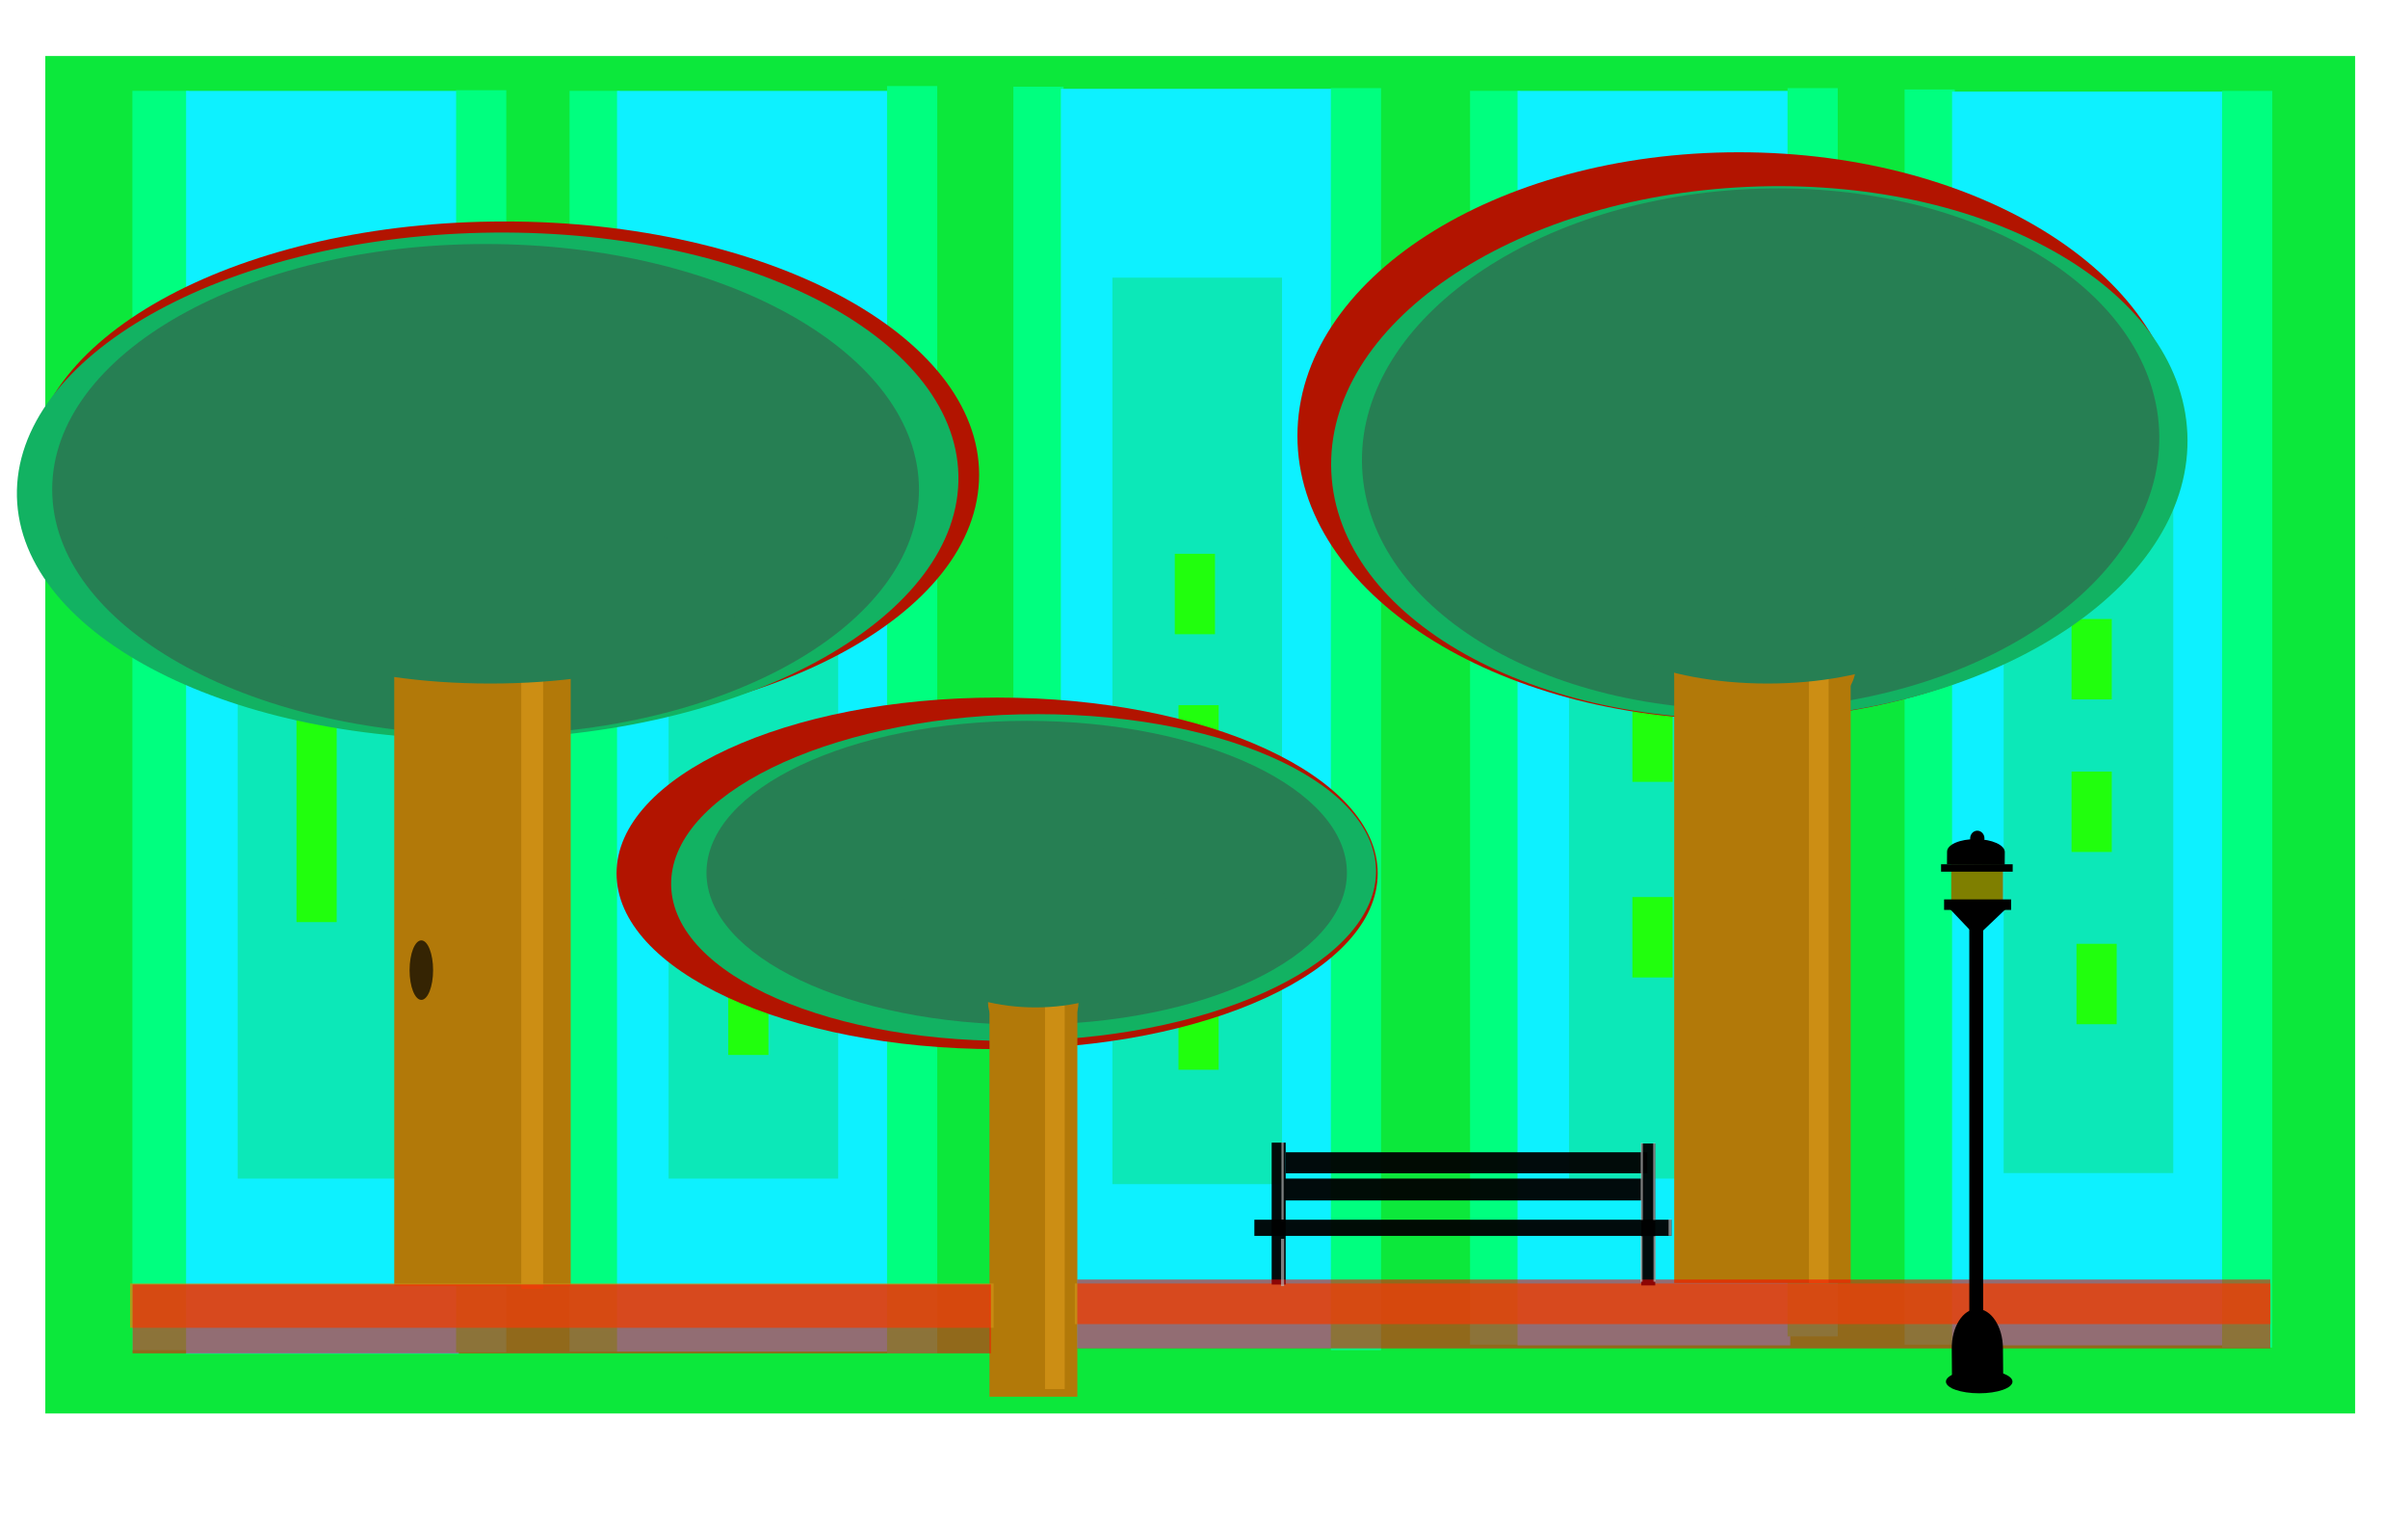
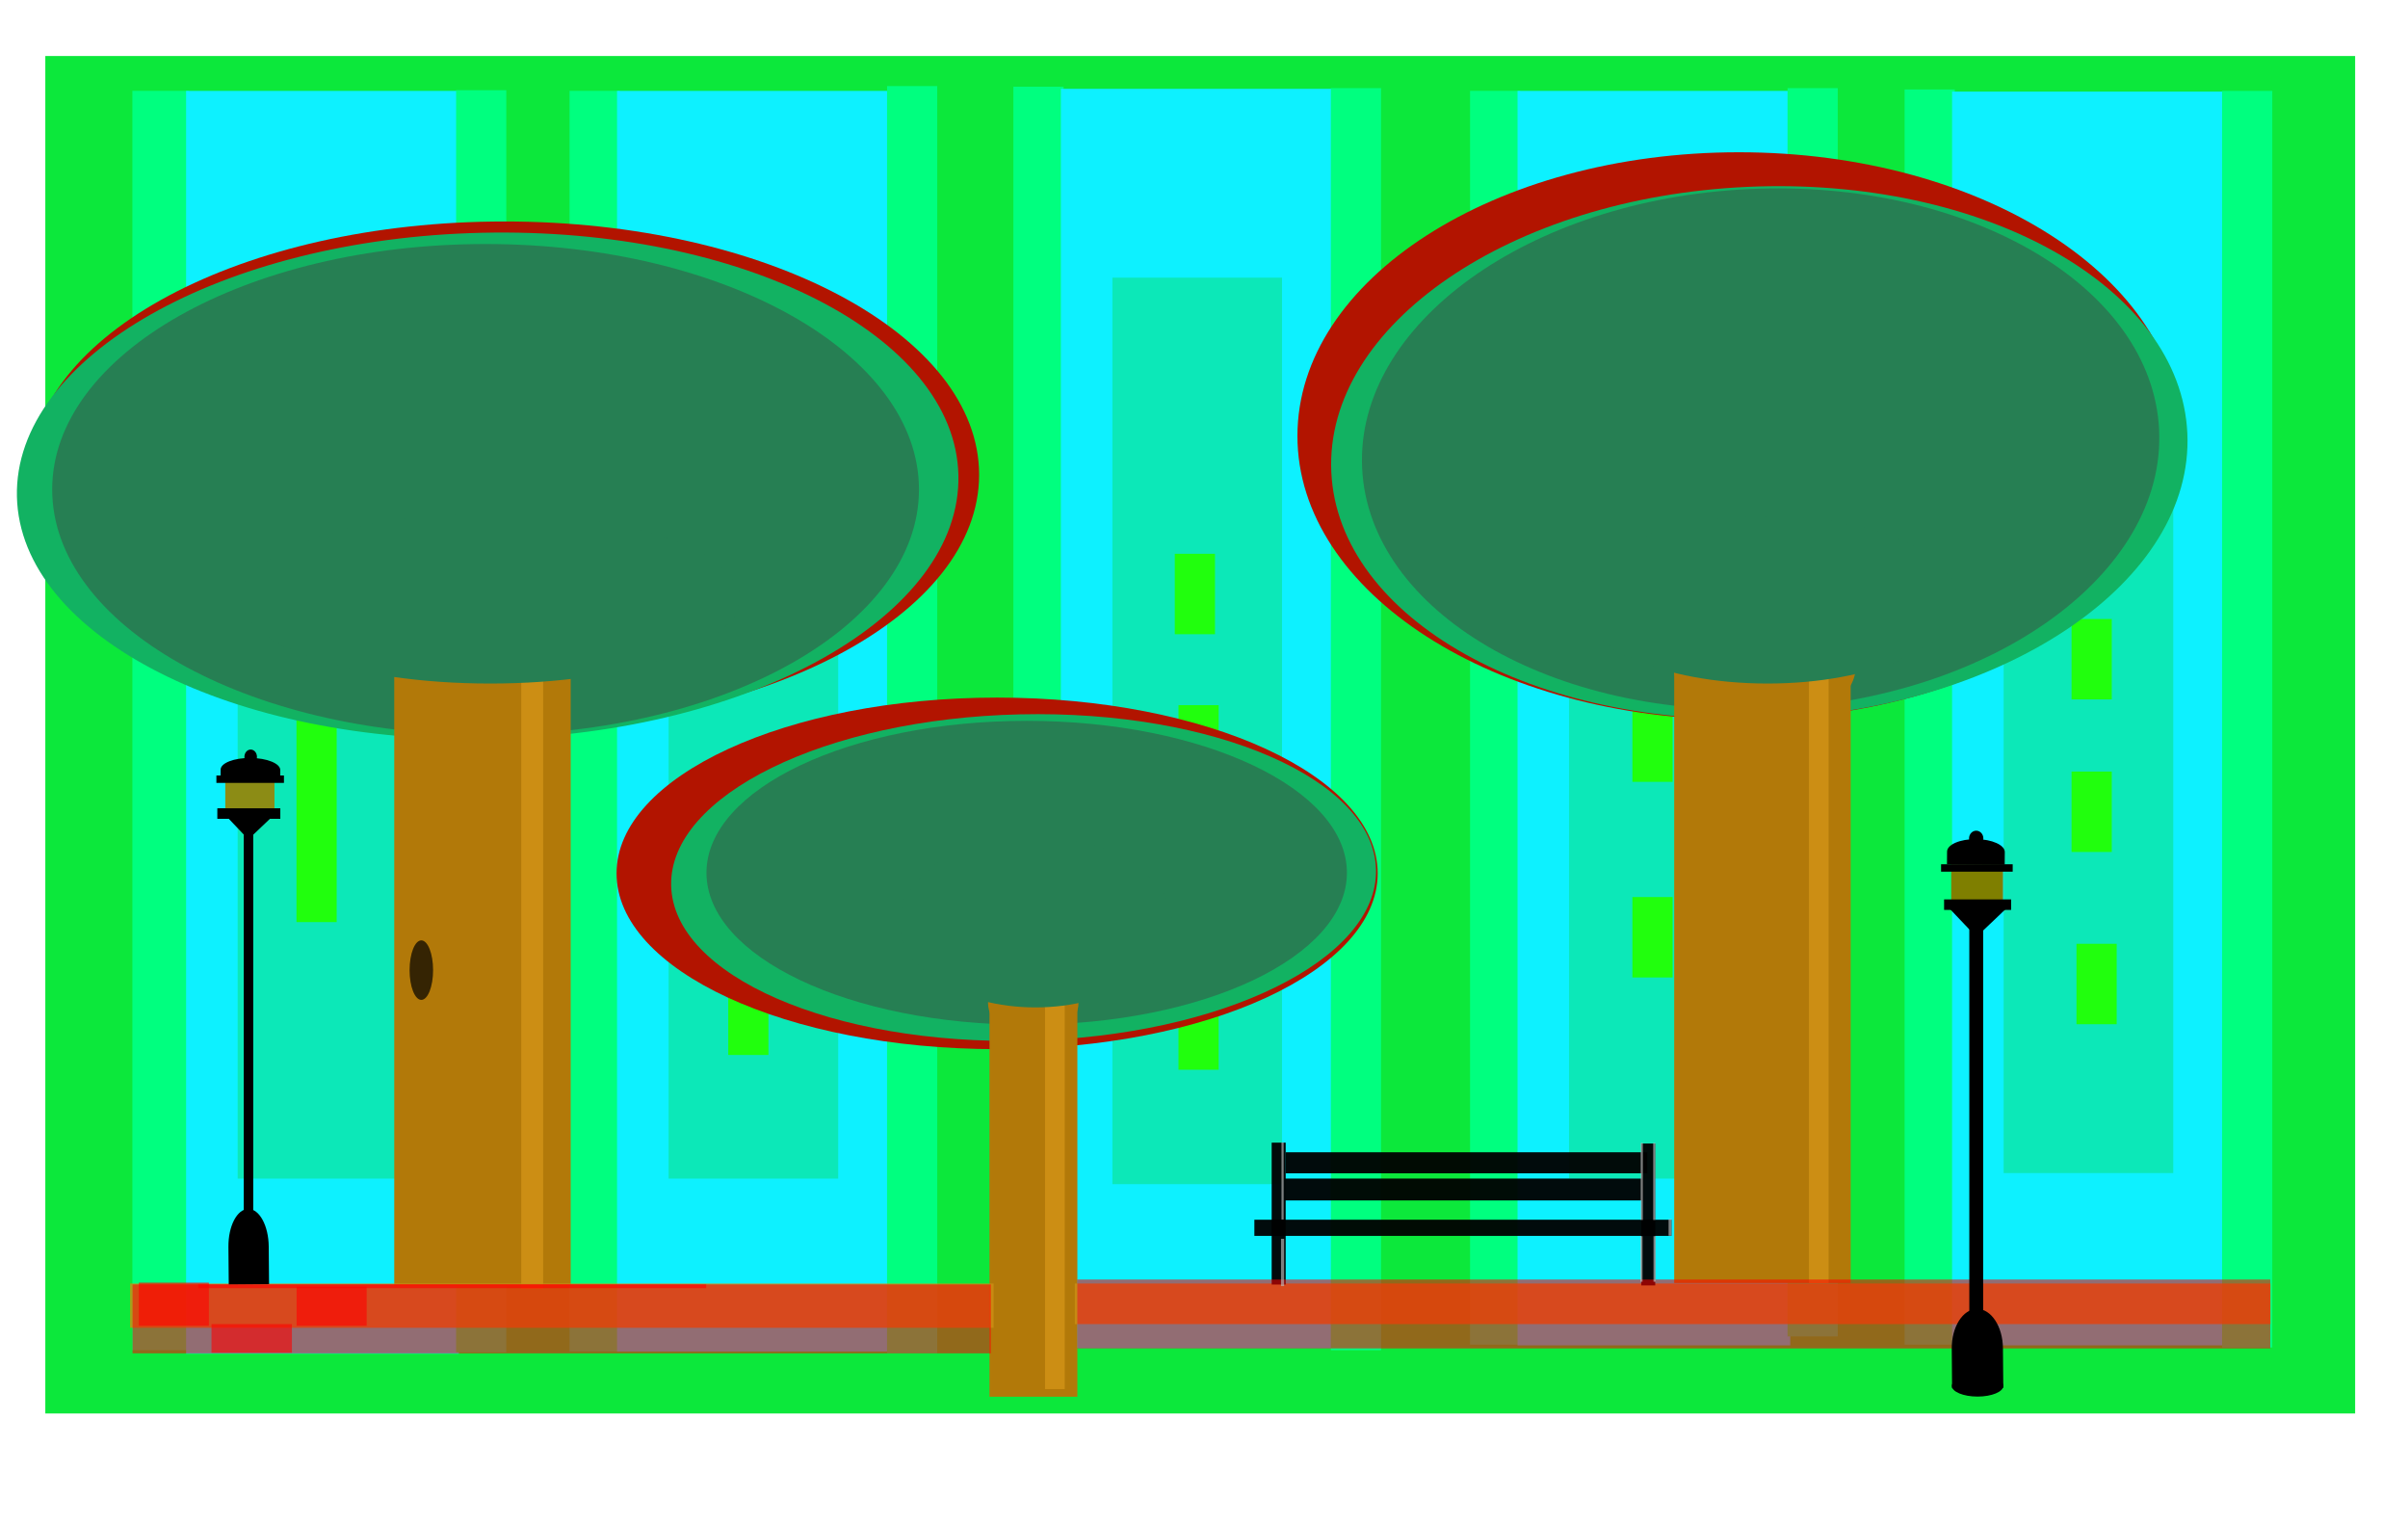
<svg xmlns="http://www.w3.org/2000/svg" width="870" height="550">
  <g stroke="null">
-     <rect fill="#0ce83b" stroke-width="0" stroke-dasharray="null" stroke-linejoin="null" stroke-linecap="null" x="16.369" y="20.234" width="834.529" height="490.386" id="svg_6" stroke="#000000" />
-     <rect fill="#00ff7f" stroke-width="0" stroke-dasharray="null" stroke-linejoin="null" stroke-linecap="null" x="47.829" y="32.822" width="20.387" height="454.941" id="svg_3" stroke="#000000" />
-     <rect fill="#0df1ff" stroke-width="0" stroke-dasharray="null" stroke-linejoin="null" stroke-linecap="null" x="67.236" y="32.837" width="98.529" height="456.172" id="svg_4" stroke="#000000" />
-     <rect stroke="#000000" fill="#0ce8b8" stroke-width="0" stroke-dasharray="null" stroke-linejoin="null" stroke-linecap="null" x="85.864" y="174.302" width="61.275" height="251.471" id="svg_5" />
-     <rect fill="#00ff7f" stroke-width="0" stroke-dasharray="null" stroke-linejoin="null" stroke-linecap="null" x="164.785" y="32.592" width="18.137" height="455.941" id="svg_8" stroke="#000000" />
-     <rect fill="#00ff7f" stroke-width="0" stroke-dasharray="null" stroke-linejoin="null" stroke-linecap="null" x="205.78" y="32.822" width="18.137" height="455.441" id="svg_9" stroke="#000000" />
-     <rect fill="#0df1ff" stroke-width="0" stroke-dasharray="null" stroke-linejoin="null" stroke-linecap="null" x="222.937" y="32.837" width="98.529" height="455.422" id="svg_10" stroke="#000000" />
-     <rect stroke="#000000" fill="#0ce8b8" stroke-width="0" stroke-dasharray="null" stroke-linejoin="null" stroke-linecap="null" x="241.565" y="174.302" width="61.275" height="251.471" id="svg_11" />
-     <rect fill="#00ff7f" stroke-width="0" stroke-dasharray="null" stroke-linejoin="null" stroke-linecap="null" x="320.486" y="31.091" width="18.137" height="457.691" id="svg_12" stroke="#000000" />
-     <rect fill="#00ff7f" stroke-width="0" stroke-dasharray="null" stroke-linejoin="null" stroke-linecap="null" x="366.129" y="31.322" width="18.137" height="460.441" id="svg_13" stroke="#000000" />
-     <rect fill="#0df1ff" stroke-width="0" stroke-dasharray="null" stroke-linejoin="null" stroke-linecap="null" x="383.286" y="32.087" width="98.529" height="454.922" id="svg_14" stroke="#000000" />
-     <rect fill="#0ce8b8" stroke-width="0" stroke-dasharray="null" stroke-linejoin="null" stroke-linecap="null" x="401.913" y="100.302" width="61.275" height="327.471" id="svg_15" stroke="#000000" />
-     <rect fill="#00ff7f" stroke-width="0" stroke-dasharray="null" stroke-linejoin="null" stroke-linecap="null" x="480.835" y="31.841" width="18.137" height="455.941" id="svg_16" stroke="#000000" />
-     <rect fill="#00ff7f" stroke-width="0" stroke-dasharray="null" stroke-linejoin="null" stroke-linecap="null" x="531.125" y="32.822" width="18.137" height="452.941" id="svg_17" stroke="#000000" />
-     <rect fill="#0df1ff" stroke-width="0" stroke-dasharray="null" stroke-linejoin="null" stroke-linecap="null" x="548.282" y="32.837" width="98.529" height="453.172" id="svg_18" stroke="#000000" />
-     <rect stroke="#000000" fill="#0ce8b8" stroke-width="0" stroke-dasharray="null" stroke-linejoin="null" stroke-linecap="null" x="566.909" y="174.302" width="61.275" height="251.471" id="svg_19" />
-     <rect fill="#00ff7f" stroke-width="0" stroke-dasharray="null" stroke-linejoin="null" stroke-linecap="null" x="645.831" y="31.841" width="18.137" height="450.941" id="svg_20" stroke="#000000" />
-     <rect id="svg_1" fill="#00ff7f" stroke-width="0" stroke-dasharray="null" stroke-linejoin="null" stroke-linecap="null" x="688.125" y="32.322" width="18.137" height="453.441" stroke="#000000" />
-     <rect id="svg_2" fill="#0df1ff" stroke-width="0" stroke-dasharray="null" stroke-linejoin="null" stroke-linecap="null" x="705.282" y="33.087" width="98.529" height="452.922" stroke="#000000" />
-     <rect stroke="#000000" id="svg_21" fill="#0ce8b8" stroke-width="0" stroke-dasharray="null" stroke-linejoin="null" stroke-linecap="null" x="723.909" y="172.302" width="61.275" height="251.471" />
-     <rect id="svg_22" fill="#00ff7f" stroke-width="0" stroke-dasharray="null" stroke-linejoin="null" stroke-linecap="null" x="802.831" y="32.842" width="18.137" height="453.941" stroke="#000000" />
-     <rect stroke="#000000" fill="#21ff0d" stroke-width="0" stroke-dasharray="null" stroke-linejoin="null" stroke-linecap="null" x="107.11" y="252.061" width="14.529" height="81.052" id="svg_7" />
-     <rect stroke="#000000" id="svg_23" fill="#21ff0d" stroke-width="0" stroke-dasharray="null" stroke-linejoin="null" stroke-linecap="null" x="264.443" y="208.061" width="14.529" height="33.052" />
-     <rect stroke="#000000" id="svg_24" fill="#21ff0d" stroke-width="0" stroke-dasharray="null" stroke-linejoin="null" stroke-linecap="null" x="263.11" y="278.728" width="14.529" height="29.052" />
-     <rect id="svg_25" stroke="#000000" fill="#21ff0d" stroke-width="0" stroke-dasharray="null" stroke-linejoin="null" stroke-linecap="null" x="425.777" y="254.728" width="14.529" height="81.052" />
-     <rect id="svg_26" stroke="#000000" fill="#21ff0d" stroke-width="0" stroke-dasharray="null" stroke-linejoin="null" stroke-linecap="null" x="263.11" y="352.061" width="14.529" height="29.052" />
-     <rect id="svg_27" stroke="#000000" fill="#21ff0d" stroke-width="0" stroke-dasharray="null" stroke-linejoin="null" stroke-linecap="null" x="424.443" y="200.061" width="14.529" height="29.052" />
-     <rect id="svg_28" stroke="#000000" fill="#21ff0d" stroke-width="0" stroke-dasharray="null" stroke-linejoin="null" stroke-linecap="null" x="748.443" y="278.728" width="14.529" height="29.052" />
-     <rect id="svg_29" stroke="#000000" fill="#21ff0d" stroke-width="0" stroke-dasharray="null" stroke-linejoin="null" stroke-linecap="null" x="425.777" y="357.394" width="14.529" height="29.052" />
-     <rect id="svg_30" stroke="#000000" fill="#21ff0d" stroke-width="0" stroke-dasharray="null" stroke-linejoin="null" stroke-linecap="null" x="589.777" y="253.394" width="14.529" height="29.052" />
-     <rect id="svg_31" stroke="#000000" fill="#21ff0d" stroke-width="0" stroke-dasharray="null" stroke-linejoin="null" stroke-linecap="null" x="589.777" y="324.061" width="14.529" height="29.052" />
-     <ellipse fill="#b21400" stroke-width="0" stroke-dasharray="null" stroke-linejoin="null" stroke-linecap="null" cx="360.254" cy="315.504" rx="137.5" ry="63.5" id="svg_53" stroke="#000000" />
-     <ellipse fill="#12b262" stroke-width="0" stroke-dasharray="null" stroke-linejoin="null" stroke-linecap="null" cx="369.817" cy="317.016" rx="127.362" ry="58.969" transform="rotate(-1.305583 369.8167,317.0156) " id="svg_51" stroke="#000000" />
-     <ellipse fill="#b21400" stroke-width="0" stroke-dasharray="null" stroke-linejoin="null" stroke-linecap="null" cx="182.254" cy="171.504" id="svg_52" rx="171.5" ry="91.5" stroke="#000000" />
-     <ellipse fill="#267f53" stroke-width="0" stroke-dasharray="null" stroke-linejoin="null" stroke-linecap="null" cx="370.94" cy="315.295" id="svg_33" rx="115.694" ry="54.889" stroke="#000000" />
-     <rect fill="#b27909" stroke-width="0" stroke-dasharray="null" stroke-linejoin="null" stroke-linecap="null" x="357.496" y="361.35" width="31.75" height="143.222" id="svg_34" stroke="#000000" />
-     <ellipse fill="#12b262" stroke-width="0" stroke-dasharray="null" stroke-linejoin="null" stroke-linecap="null" cx="176.191" cy="175.518" rx="170.122" ry="91.452" transform="rotate(-1.305583 176.1914,175.5185) " id="svg_50" stroke="#000000" />
-     <ellipse fill="#267f53" stroke-width="0" stroke-dasharray="null" stroke-linejoin="null" stroke-linecap="null" cx="175.44" cy="176.822" rx="156.583" ry="88.667" id="svg_35" stroke="#000000" />
-     <ellipse fill="#b21400" stroke-width="0" stroke-dasharray="null" stroke-linejoin="null" stroke-linecap="null" cx="628.254" cy="157.504" rx="159.5" ry="102.5" id="svg_54" stroke="#000000" />
-     <rect stroke="#000000" fill="#21ff0d" stroke-width="0" stroke-dasharray="null" stroke-linejoin="null" stroke-linecap="null" x="748.443" y="223.617" width="14.529" height="29.052" id="svg_89" />
-     <ellipse fill="#12b262" stroke-width="0" stroke-dasharray="null" stroke-linejoin="null" stroke-linecap="null" cx="635.637" cy="163.516" id="svg_49" rx="154.8" ry="96.105" transform="rotate(-2.568445 635.6373,163.5155) " stroke="#000000" />
-     <rect stroke="#000000" fill="#b27909" stroke-width="0" stroke-dasharray="null" stroke-linejoin="null" stroke-linecap="null" x="142.44" y="237.1" width="63.75" height="227.458" id="svg_36" />
-     <ellipse fill="#267f53" stroke-width="0" stroke-dasharray="null" stroke-linejoin="null" stroke-linecap="null" cx="636.107" cy="162.211" rx="144.139" ry="94" id="svg_37" stroke="#000000" transform="rotate(-2.780864 636.1071,162.2113) " />
-     <rect fill="#b27909" stroke="#000000" stroke-width="0" stroke-dasharray="null" stroke-linejoin="null" stroke-linecap="null" x="604.885" y="238.489" width="63.75" height="225" id="svg_38" />
-     <ellipse fill="#b27909" stroke-width="0" stroke-dasharray="null" stroke-linejoin="null" stroke-linecap="null" cx="174.451" cy="238.229" id="svg_39" rx="32" ry="12.444" stroke="#000000" />
-     <ellipse fill="#b27909" stroke-width="0" stroke-dasharray="null" stroke-linejoin="null" stroke-linecap="null" cx="637.562" cy="240.896" rx="32.889" ry="20.444" id="svg_41" stroke="#000000" />
-     <ellipse fill="#b27909" stroke-width="0" stroke-dasharray="null" stroke-linejoin="null" stroke-linecap="null" cx="373.313" cy="362.34" rx="16.338" ry="12.444" id="svg_42" stroke="#000000" />
-     <rect stroke="#000000" fill="#cc8e14" stroke-width="0" stroke-dasharray="null" stroke-linejoin="null" stroke-linecap="null" x="188.328" y="229.34" width="7.901" height="236.264" id="svg_43" />
-     <rect fill="#cc8e14" stroke-width="0" stroke-dasharray="null" stroke-linejoin="null" stroke-linecap="null" x="377.562" y="351.813" width="7.111" height="150" id="svg_44" stroke="#000000" />
-     <rect fill="#cc8e14" stroke-width="0" stroke-dasharray="null" stroke-linejoin="null" stroke-linecap="null" x="653.562" y="228.063" width="7.111" height="235.5" id="svg_45" stroke="#000000" />
-     <ellipse fill="#267f53" stroke-width="0" stroke-dasharray="null" stroke-linejoin="null" stroke-linecap="null" cx="638.607" cy="216.73" rx="68.639" ry="30.198" id="svg_46" stroke="#000000" />
-     <ellipse fill="#267f53" stroke-width="0" stroke-dasharray="null" stroke-linejoin="null" stroke-linecap="null" cx="374.107" cy="333.23" rx="49.139" ry="30.698" id="svg_47" stroke="#000000" />
-     <ellipse fill="#267f53" stroke-width="0" stroke-dasharray="null" stroke-linejoin="null" stroke-linecap="null" cx="177.107" cy="216.23" rx="90.139" ry="30.698" id="svg_48" stroke="#000000" />
-     <polygon id="svg_71" fill="#0ce8b8" />
-     <rect fill="#cc8e14" stroke-width="0" stroke-dasharray="null" stroke-linejoin="null" stroke-linecap="null" x="47.005" y="463.672" width="312" height="16" id="svg_75" opacity="0.8" stroke="#000000" />
-     <rect fill="#cc8e14" stroke-width="0" stroke-dasharray="null" stroke-linejoin="null" stroke-linecap="null" x="388.339" y="463.672" width="432" height="14.667" id="svg_77" opacity="0.8" stroke="#000000" />
-     <rect fill="#000000" stroke="#000000" stroke-width="0" stroke-dasharray="null" stroke-linejoin="null" stroke-linecap="null" opacity="0.95" x="459.449" y="412.784" width="5.062" height="51.258" id="svg_81" />
-     <rect fill="#000000" stroke-width="0" stroke-dasharray="null" stroke-linejoin="null" stroke-linecap="null" opacity="0.95" x="464.512" y="416.265" width="130.641" height="7.594" id="svg_82" stroke="#000000" />
-     <rect fill="#000000" stroke="#000000" stroke-width="0" stroke-dasharray="null" stroke-linejoin="null" stroke-linecap="null" opacity="0.95" x="592.973" y="413.101" width="5.062" height="51.258" id="svg_83" />
-     <rect stroke="#000000" fill="#000000" stroke-width="0" stroke-dasharray="null" stroke-linejoin="null" stroke-linecap="null" opacity="0.95" x="464.266" y="425.757" width="129.516" height="7.91" id="svg_84" />
-     <rect fill="#000000" stroke-width="0" stroke-dasharray="null" stroke-linejoin="null" stroke-linecap="null" opacity="0.95" x="453.196" y="440.628" width="150.711" height="5.836" id="svg_85" stroke="#000000" />
-     <rect fill="#ff0000" stroke-width="0" stroke-dasharray="null" stroke-linejoin="null" stroke-linecap="null" x="47.883" y="464.007" width="310.123" height="24.889" id="svg_86" opacity="0.55" stroke="#000000" />
-     <rect fill="#ff0000" stroke-width="0" stroke-dasharray="null" stroke-linejoin="null" stroke-linecap="null" x="389.217" y="462.229" width="431.012" height="24.889" opacity="0.55" id="svg_87" stroke="#000000" />
-     <rect stroke="#000000" fill="#21ff0d" stroke-width="0" stroke-dasharray="null" stroke-linejoin="null" stroke-linecap="null" x="750.221" y="340.95" width="14.529" height="29.052" id="svg_88" />
-     <rect stroke="#000000" id="svg_32" height="165.75" width="5" y="330.754" x="711.504" stroke-linecap="null" stroke-linejoin="null" stroke-dasharray="null" stroke-width="0" fill="#000000" />
-     <path stroke="#000000" transform="rotate(-43.53048 714.5558,326.8344) " id="svg_56" d="m706.201,334.922l0,-16.176l16.71,16.176l-16.71,0z" stroke-linecap="null" stroke-linejoin="null" stroke-dasharray="null" stroke-width="0" fill="#000000" />
-     <rect stroke="#000000" id="svg_59" height="12.789" width="18.714" y="312.254" x="704.967" stroke-linecap="null" stroke-linejoin="null" stroke-dasharray="null" stroke-width="0" fill="#7f7f00" />
-     <rect stroke="#000000" id="svg_60" height="3.797" width="24.223" y="324.912" x="702.389" stroke-linecap="null" stroke-linejoin="null" stroke-dasharray="null" stroke-width="0" fill="#000000" />
-     <rect stroke="#000000" id="svg_61" height="2.672" width="25.875" y="312.221" x="701.299" stroke-linecap="null" stroke-linejoin="null" stroke-dasharray="null" stroke-width="0" fill="#000000" />
-     <path stroke="#000000" transform="rotate(-89.54499 713.8953,307.7224) " id="svg_62" d="m709.306,297.294l4.589,0l0,0c2.535,0 4.589,4.669 4.589,10.428c0,5.759 -2.055,10.428 -4.589,10.428l-4.589,0l0,-20.856l0,0z" stroke-linecap="null" stroke-linejoin="null" stroke-dasharray="null" stroke-width="0" fill="#000000" />
-     <ellipse stroke="#000000" ry="2.795" rx="2.584" id="svg_63" cy="302.886" cx="714.394" stroke-linecap="null" stroke-linejoin="null" stroke-dasharray="null" stroke-width="0" fill="#000000" />
-     <path stroke="#000000" transform="rotate(-90.49374 714.407,487.1425) " id="svg_64" d="m700.118,477.893l14.289,0l0,0c7.891,0 14.289,4.141 14.289,9.25c0,5.109 -6.397,9.25 -14.289,9.25l-14.289,0l0,-18.5z" stroke-linecap="null" stroke-linejoin="null" stroke-dasharray="null" stroke-width="0" fill="#000000" />
-     <ellipse stroke="#000000" ry="4.219" rx="12.023" id="svg_65" cy="499.111" cx="715.08" stroke-linecap="null" stroke-linejoin="null" stroke-dasharray="null" stroke-width="0" fill="#000000" />
-     <ellipse opacity="0.7" stroke="#000000" ry="10.75" rx="4.25" id="svg_40" cy="350.462" cx="152.226" stroke-width="0" fill="#000000" />
-     <rect stroke="#000000" id="svg_57" fill="#bfbfbf" stroke-width="0" stroke-dasharray="null" stroke-linejoin="null" stroke-linecap="null" opacity="0.65" x="462.824" y="447.519" width="1.125" height="17.086" />
-     <rect stroke="#000000" id="svg_58" fill="#bfbfbf" stroke-width="0" stroke-dasharray="null" stroke-linejoin="null" stroke-linecap="null" opacity="0.65" x="463" y="412.714" width="0.773" height="27.844" />
-     <rect id="svg_66" stroke="#000000" fill="#bfbfbf" stroke-width="0" stroke-dasharray="null" stroke-linejoin="null" stroke-linecap="null" opacity="0.65" x="592.783" y="412.862" width="0.773" height="27.844" />
-     <rect stroke="#000000" id="svg_67" fill="#bfbfbf" stroke-width="0" stroke-dasharray="null" stroke-linejoin="null" stroke-linecap="null" opacity="0.65" x="592.649" y="446.57" width="0.795" height="16.453" />
-     <rect id="svg_68" stroke="#000000" fill="#bfbfbf" stroke-width="0" stroke-dasharray="null" stroke-linejoin="null" stroke-linecap="null" opacity="0.65" x="597.292" y="412.862" width="0.773" height="27.844" />
-     <rect id="svg_69" stroke="#000000" fill="#bfbfbf" stroke-width="0" stroke-dasharray="null" stroke-linejoin="null" stroke-linecap="null" opacity="0.65" x="597.395" y="446.57" width="0.795" height="16.453" />
-     <rect stroke="#000000" id="svg_70" fill="#bfbfbf" stroke-width="0" stroke-dasharray="null" stroke-linejoin="null" stroke-linecap="null" opacity="0.65" x="602.853" y="440.4" width="1.032" height="6.012" />
-     <circle fill="#0ce83b" stroke-width="0" stroke-dasharray="null" stroke-linejoin="null" stroke-linecap="null" cx="145.128" cy="478.253" r="0" stroke="#000000" id="svg_72" />
-     <circle fill="#0ce83b" stroke-width="0" stroke-dasharray="null" stroke-linejoin="null" stroke-linecap="null" cx="145.128" cy="478.628" r="0" stroke="#000000" id="svg_73" />
+     <rect stroke="#000000" id="svg_6" height="490.386" width="834.529" y="20.234" x="16.369" stroke-linecap="null" stroke-linejoin="null" stroke-dasharray="null" stroke-width="0" fill="#0ce83b" />
+     <rect stroke="#000000" id="svg_3" height="454.941" width="20.387" y="32.822" x="47.829" stroke-linecap="null" stroke-linejoin="null" stroke-dasharray="null" stroke-width="0" fill="#00ff7f" />
+     <rect stroke="#000000" id="svg_4" height="456.172" width="98.529" y="32.837" x="67.236" stroke-linecap="null" stroke-linejoin="null" stroke-dasharray="null" stroke-width="0" fill="#0df1ff" />
+     <rect id="svg_5" height="251.471" width="61.275" y="174.302" x="85.864" stroke-linecap="null" stroke-linejoin="null" stroke-dasharray="null" stroke-width="0" fill="#0ce8b8" stroke="#000000" />
+     <rect stroke="#000000" id="svg_8" height="455.941" width="18.137" y="32.592" x="164.785" stroke-linecap="null" stroke-linejoin="null" stroke-dasharray="null" stroke-width="0" fill="#00ff7f" />
+     <rect stroke="#000000" id="svg_9" height="455.441" width="18.137" y="32.822" x="205.78" stroke-linecap="null" stroke-linejoin="null" stroke-dasharray="null" stroke-width="0" fill="#00ff7f" />
+     <rect stroke="#000000" id="svg_10" height="455.422" width="98.529" y="32.837" x="222.937" stroke-linecap="null" stroke-linejoin="null" stroke-dasharray="null" stroke-width="0" fill="#0df1ff" />
+     <rect id="svg_11" height="251.471" width="61.275" y="174.302" x="241.565" stroke-linecap="null" stroke-linejoin="null" stroke-dasharray="null" stroke-width="0" fill="#0ce8b8" stroke="#000000" />
+     <rect stroke="#000000" id="svg_12" height="457.691" width="18.137" y="31.091" x="320.486" stroke-linecap="null" stroke-linejoin="null" stroke-dasharray="null" stroke-width="0" fill="#00ff7f" />
+     <rect stroke="#000000" id="svg_13" height="460.441" width="18.137" y="31.322" x="366.129" stroke-linecap="null" stroke-linejoin="null" stroke-dasharray="null" stroke-width="0" fill="#00ff7f" />
+     <rect stroke="#000000" id="svg_14" height="454.922" width="98.529" y="32.087" x="383.286" stroke-linecap="null" stroke-linejoin="null" stroke-dasharray="null" stroke-width="0" fill="#0df1ff" />
+     <rect stroke="#000000" id="svg_15" height="327.471" width="61.275" y="100.302" x="401.913" stroke-linecap="null" stroke-linejoin="null" stroke-dasharray="null" stroke-width="0" fill="#0ce8b8" />
+     <rect stroke="#000000" id="svg_16" height="455.941" width="18.137" y="31.841" x="480.835" stroke-linecap="null" stroke-linejoin="null" stroke-dasharray="null" stroke-width="0" fill="#00ff7f" />
+     <rect stroke="#000000" id="svg_17" height="452.941" width="18.137" y="32.822" x="531.125" stroke-linecap="null" stroke-linejoin="null" stroke-dasharray="null" stroke-width="0" fill="#00ff7f" />
+     <rect stroke="#000000" id="svg_18" height="453.172" width="98.529" y="32.837" x="548.282" stroke-linecap="null" stroke-linejoin="null" stroke-dasharray="null" stroke-width="0" fill="#0df1ff" />
+     <rect id="svg_19" height="251.471" width="61.275" y="174.302" x="566.909" stroke-linecap="null" stroke-linejoin="null" stroke-dasharray="null" stroke-width="0" fill="#0ce8b8" stroke="#000000" />
+     <rect stroke="#000000" id="svg_20" height="450.941" width="18.137" y="31.841" x="645.831" stroke-linecap="null" stroke-linejoin="null" stroke-dasharray="null" stroke-width="0" fill="#00ff7f" />
+     <rect stroke="#000000" height="453.441" width="18.137" y="32.322" x="688.125" stroke-linecap="null" stroke-linejoin="null" stroke-dasharray="null" stroke-width="0" fill="#00ff7f" id="svg_1" />
+     <rect stroke="#000000" height="452.922" width="98.529" y="33.087" x="705.282" stroke-linecap="null" stroke-linejoin="null" stroke-dasharray="null" stroke-width="0" fill="#0df1ff" id="svg_2" />
+     <rect height="251.471" width="61.275" y="172.302" x="723.909" stroke-linecap="null" stroke-linejoin="null" stroke-dasharray="null" stroke-width="0" fill="#0ce8b8" id="svg_21" stroke="#000000" />
+     <rect stroke="#000000" height="453.941" width="18.137" y="32.842" x="802.831" stroke-linecap="null" stroke-linejoin="null" stroke-dasharray="null" stroke-width="0" fill="#00ff7f" id="svg_22" />
+     <rect id="svg_7" height="81.052" width="14.529" y="252.061" x="107.11" stroke-linecap="null" stroke-linejoin="null" stroke-dasharray="null" stroke-width="0" fill="#21ff0d" stroke="#000000" />
+     <rect height="33.052" width="14.529" y="208.061" x="264.443" stroke-linecap="null" stroke-linejoin="null" stroke-dasharray="null" stroke-width="0" fill="#21ff0d" id="svg_23" stroke="#000000" />
+     <rect height="29.052" width="14.529" y="278.728" x="263.11" stroke-linecap="null" stroke-linejoin="null" stroke-dasharray="null" stroke-width="0" fill="#21ff0d" id="svg_24" stroke="#000000" />
+     <rect height="81.052" width="14.529" y="254.728" x="425.777" stroke-linecap="null" stroke-linejoin="null" stroke-dasharray="null" stroke-width="0" fill="#21ff0d" stroke="#000000" id="svg_25" />
+     <rect height="29.052" width="14.529" y="352.061" x="263.11" stroke-linecap="null" stroke-linejoin="null" stroke-dasharray="null" stroke-width="0" fill="#21ff0d" stroke="#000000" id="svg_26" />
+     <rect height="29.052" width="14.529" y="200.061" x="424.443" stroke-linecap="null" stroke-linejoin="null" stroke-dasharray="null" stroke-width="0" fill="#21ff0d" stroke="#000000" id="svg_27" />
+     <rect height="29.052" width="14.529" y="278.728" x="748.443" stroke-linecap="null" stroke-linejoin="null" stroke-dasharray="null" stroke-width="0" fill="#21ff0d" stroke="#000000" id="svg_28" />
+     <rect height="29.052" width="14.529" y="357.394" x="425.777" stroke-linecap="null" stroke-linejoin="null" stroke-dasharray="null" stroke-width="0" fill="#21ff0d" stroke="#000000" id="svg_29" />
+     <rect height="29.052" width="14.529" y="253.394" x="589.777" stroke-linecap="null" stroke-linejoin="null" stroke-dasharray="null" stroke-width="0" fill="#21ff0d" stroke="#000000" id="svg_30" />
+     <rect height="29.052" width="14.529" y="324.061" x="589.777" stroke-linecap="null" stroke-linejoin="null" stroke-dasharray="null" stroke-width="0" fill="#21ff0d" stroke="#000000" id="svg_31" />
+     <ellipse stroke="#000000" id="svg_53" ry="63.5" rx="137.5" cy="315.504" cx="360.254" stroke-linecap="null" stroke-linejoin="null" stroke-dasharray="null" stroke-width="0" fill="#b21400" />
+     <ellipse stroke="#000000" id="svg_51" transform="rotate(-1.305583 369.8167,317.0156) " ry="58.969" rx="127.362" cy="317.016" cx="369.817" stroke-linecap="null" stroke-linejoin="null" stroke-dasharray="null" stroke-width="0" fill="#12b262" />
+     <ellipse stroke="#000000" ry="91.5" rx="171.5" id="svg_52" cy="171.504" cx="182.254" stroke-linecap="null" stroke-linejoin="null" stroke-dasharray="null" stroke-width="0" fill="#b21400" />
+     <ellipse stroke="#000000" ry="54.889" rx="115.694" id="svg_33" cy="315.295" cx="370.94" stroke-linecap="null" stroke-linejoin="null" stroke-dasharray="null" stroke-width="0" fill="#267f53" />
+     <rect stroke="#000000" id="svg_34" height="143.222" width="31.75" y="361.35" x="357.496" stroke-linecap="null" stroke-linejoin="null" stroke-dasharray="null" stroke-width="0" fill="#b27909" />
+     <ellipse stroke="#000000" id="svg_50" transform="rotate(-1.305583 176.1914,175.5185) " ry="91.452" rx="170.122" cy="175.518" cx="176.191" stroke-linecap="null" stroke-linejoin="null" stroke-dasharray="null" stroke-width="0" fill="#12b262" />
+     <ellipse stroke="#000000" id="svg_35" ry="88.667" rx="156.583" cy="176.822" cx="175.44" stroke-linecap="null" stroke-linejoin="null" stroke-dasharray="null" stroke-width="0" fill="#267f53" />
+     <ellipse stroke="#000000" id="svg_54" ry="102.5" rx="159.5" cy="157.504" cx="628.254" stroke-linecap="null" stroke-linejoin="null" stroke-dasharray="null" stroke-width="0" fill="#b21400" />
+     <rect id="svg_89" height="29.052" width="14.529" y="223.617" x="748.443" stroke-linecap="null" stroke-linejoin="null" stroke-dasharray="null" stroke-width="0" fill="#21ff0d" stroke="#000000" />
+     <ellipse stroke="#000000" transform="rotate(-2.568445 635.6373,163.5155) " ry="96.105" rx="154.8" id="svg_49" cy="163.516" cx="635.637" stroke-linecap="null" stroke-linejoin="null" stroke-dasharray="null" stroke-width="0" fill="#12b262" />
+     <rect id="svg_36" height="227.458" width="63.75" y="237.1" x="142.44" stroke-linecap="null" stroke-linejoin="null" stroke-dasharray="null" stroke-width="0" fill="#b27909" stroke="#000000" />
+     <ellipse transform="rotate(-2.780864 636.1071,162.2113) " stroke="#000000" id="svg_37" ry="94" rx="144.139" cy="162.211" cx="636.107" stroke-linecap="null" stroke-linejoin="null" stroke-dasharray="null" stroke-width="0" fill="#267f53" />
+     <rect id="svg_38" height="225" width="63.75" y="238.489" x="604.885" stroke-linecap="null" stroke-linejoin="null" stroke-dasharray="null" stroke-width="0" stroke="#000000" fill="#b27909" />
+     <ellipse stroke="#000000" ry="12.444" rx="32" id="svg_39" cy="238.229" cx="174.451" stroke-linecap="null" stroke-linejoin="null" stroke-dasharray="null" stroke-width="0" fill="#b27909" />
+     <ellipse stroke="#000000" id="svg_41" ry="20.444" rx="32.889" cy="240.896" cx="637.562" stroke-linecap="null" stroke-linejoin="null" stroke-dasharray="null" stroke-width="0" fill="#b27909" />
+     <ellipse stroke="#000000" id="svg_42" ry="12.444" rx="16.338" cy="362.34" cx="373.313" stroke-linecap="null" stroke-linejoin="null" stroke-dasharray="null" stroke-width="0" fill="#b27909" />
+     <rect id="svg_43" height="236.264" width="7.901" y="229.34" x="188.328" stroke-linecap="null" stroke-linejoin="null" stroke-dasharray="null" stroke-width="0" fill="#cc8e14" stroke="#000000" />
+     <rect stroke="#000000" id="svg_44" height="150" width="7.111" y="351.813" x="377.562" stroke-linecap="null" stroke-linejoin="null" stroke-dasharray="null" stroke-width="0" fill="#cc8e14" />
+     <rect stroke="#000000" id="svg_45" height="235.5" width="7.111" y="228.063" x="653.562" stroke-linecap="null" stroke-linejoin="null" stroke-dasharray="null" stroke-width="0" fill="#cc8e14" />
+     <ellipse stroke="#000000" id="svg_46" ry="30.198" rx="68.639" cy="216.73" cx="638.607" stroke-linecap="null" stroke-linejoin="null" stroke-dasharray="null" stroke-width="0" fill="#267f53" />
+     <ellipse stroke="#000000" id="svg_47" ry="30.698" rx="49.139" cy="333.23" cx="374.107" stroke-linecap="null" stroke-linejoin="null" stroke-dasharray="null" stroke-width="0" fill="#267f53" />
+     <ellipse stroke="#000000" id="svg_48" ry="30.698" rx="90.139" cy="216.23" cx="177.107" stroke-linecap="null" stroke-linejoin="null" stroke-dasharray="null" stroke-width="0" fill="#267f53" />
+     <polygon fill="#0ce8b8" id="svg_71" />
+     <rect stroke="#000000" opacity="0.8" id="svg_75" height="16" width="312" y="463.672" x="47.005" stroke-linecap="null" stroke-linejoin="null" stroke-dasharray="null" stroke-width="0" fill="#cc8e14" />
+     <rect stroke="#000000" opacity="0.8" id="svg_77" height="14.667" width="432" y="463.672" x="388.339" stroke-linecap="null" stroke-linejoin="null" stroke-dasharray="null" stroke-width="0" fill="#cc8e14" />
+     <rect id="svg_81" height="51.258" width="5.062" y="412.784" x="459.449" opacity="0.95" stroke-linecap="null" stroke-linejoin="null" stroke-dasharray="null" stroke-width="0" stroke="#000000" fill="#000000" />
+     <rect stroke="#000000" id="svg_82" height="7.594" width="130.641" y="416.265" x="464.512" opacity="0.95" stroke-linecap="null" stroke-linejoin="null" stroke-dasharray="null" stroke-width="0" fill="#000000" />
+     <rect id="svg_83" height="51.258" width="5.062" y="413.101" x="592.973" opacity="0.95" stroke-linecap="null" stroke-linejoin="null" stroke-dasharray="null" stroke-width="0" stroke="#000000" fill="#000000" />
+     <rect id="svg_84" height="7.91" width="129.516" y="425.757" x="464.266" opacity="0.95" stroke-linecap="null" stroke-linejoin="null" stroke-dasharray="null" stroke-width="0" fill="#000000" stroke="#000000" />
+     <rect stroke="#000000" id="svg_85" height="5.836" width="150.711" y="440.628" x="453.196" opacity="0.95" stroke-linecap="null" stroke-linejoin="null" stroke-dasharray="null" stroke-width="0" fill="#000000" />
+     <rect stroke="#000000" opacity="0.55" id="svg_86" height="24.889" width="310.123" y="464.007" x="47.883" stroke-linecap="null" stroke-linejoin="null" stroke-dasharray="null" stroke-width="0" fill="#ff0000" />
+     <rect stroke="#000000" id="svg_87" opacity="0.55" height="24.889" width="431.012" y="462.229" x="389.217" stroke-linecap="null" stroke-linejoin="null" stroke-dasharray="null" stroke-width="0" fill="#ff0000" />
+     <rect id="svg_88" height="29.052" width="14.529" y="340.95" x="750.221" stroke-linecap="null" stroke-linejoin="null" stroke-dasharray="null" stroke-width="0" fill="#21ff0d" stroke="#000000" />
+     <rect fill="#000000" stroke-width="0" stroke-dasharray="null" stroke-linejoin="null" stroke-linecap="null" x="711.504" y="330.754" width="5" height="165.75" id="svg_32" stroke="#000000" />
+     <path fill="#000000" stroke-width="0" stroke-dasharray="null" stroke-linejoin="null" stroke-linecap="null" d="m706.201,334.922l0,-16.176l16.71,16.176l-16.71,0z" id="svg_56" transform="rotate(-43.53048 714.5558,326.8344) " stroke="#000000" />
+     <rect fill="#7f7f00" stroke-width="0" stroke-dasharray="null" stroke-linejoin="null" stroke-linecap="null" x="704.967" y="312.254" width="18.714" height="12.789" id="svg_59" stroke="#000000" />
+     <rect fill="#000000" stroke-width="0" stroke-dasharray="null" stroke-linejoin="null" stroke-linecap="null" x="702.389" y="324.912" width="24.223" height="3.797" id="svg_60" stroke="#000000" />
+     <rect fill="#000000" stroke-width="0" stroke-dasharray="null" stroke-linejoin="null" stroke-linecap="null" x="701.299" y="312.221" width="25.875" height="2.672" id="svg_61" stroke="#000000" />
+     <path fill="#000000" stroke-width="0" stroke-dasharray="null" stroke-linejoin="null" stroke-linecap="null" d="m709.306,297.294l4.589,0l0,0c2.535,0 4.589,4.669 4.589,10.428c0,5.759 -2.055,10.428 -4.589,10.428l-4.589,0l0,-20.856l0,0z" id="svg_62" transform="rotate(-89.54499 713.8953,307.7224) " stroke="#000000" />
+     <ellipse fill="#000000" stroke-width="0" stroke-dasharray="null" stroke-linejoin="null" stroke-linecap="null" cx="713.994" cy="302.886" id="svg_63" rx="2.584" ry="2.795" stroke="#000000" />
+     <path fill="#000000" stroke-width="0" stroke-dasharray="null" stroke-linejoin="null" stroke-linecap="null" d="m700.118,477.893l14.289,0l0,0c7.891,0 14.289,4.141 14.289,9.25c0,5.109 -6.397,9.25 -14.289,9.25l-14.289,0l0,-18.5z" id="svg_64" transform="rotate(-90.49374 714.407,487.1425) " stroke="#000000" />
+     <ellipse stroke="#000000" fill="#000000" stroke-width="0" stroke-dasharray="null" stroke-linejoin="null" stroke-linecap="null" cx="714.486" cy="500.653" id="svg_65" rx="9.294" ry="3.863" />
+     <ellipse fill="#000000" stroke-width="0" cx="152.226" cy="350.462" id="svg_40" rx="4.25" ry="10.75" stroke="#000000" opacity="0.7" />
+     <rect height="17.086" width="1.125" y="447.519" x="462.824" opacity="0.65" stroke-linecap="null" stroke-linejoin="null" stroke-dasharray="null" stroke-width="0" fill="#bfbfbf" id="svg_57" stroke="#000000" />
+     <rect height="27.844" width="0.773" y="412.714" x="463" opacity="0.65" stroke-linecap="null" stroke-linejoin="null" stroke-dasharray="null" stroke-width="0" fill="#bfbfbf" id="svg_58" stroke="#000000" />
+     <rect height="27.844" width="0.773" y="412.862" x="592.783" opacity="0.65" stroke-linecap="null" stroke-linejoin="null" stroke-dasharray="null" stroke-width="0" fill="#bfbfbf" stroke="#000000" id="svg_66" />
+     <rect height="16.453" width="0.795" y="446.57" x="592.649" opacity="0.65" stroke-linecap="null" stroke-linejoin="null" stroke-dasharray="null" stroke-width="0" fill="#bfbfbf" id="svg_67" stroke="#000000" />
+     <rect height="27.844" width="0.773" y="412.862" x="597.292" opacity="0.65" stroke-linecap="null" stroke-linejoin="null" stroke-dasharray="null" stroke-width="0" fill="#bfbfbf" stroke="#000000" id="svg_68" />
+     <rect height="16.453" width="0.795" y="446.57" x="597.395" opacity="0.65" stroke-linecap="null" stroke-linejoin="null" stroke-dasharray="null" stroke-width="0" fill="#bfbfbf" stroke="#000000" id="svg_69" />
+     <rect height="6.012" width="1.032" y="440.4" x="602.853" opacity="0.65" stroke-linecap="null" stroke-linejoin="null" stroke-dasharray="null" stroke-width="0" fill="#bfbfbf" id="svg_70" stroke="#000000" />
+     <circle id="svg_72" stroke="#000000" r="0" cy="478.253" cx="145.128" stroke-linecap="null" stroke-linejoin="null" stroke-dasharray="null" stroke-width="0" fill="#0ce83b" />
+     <circle id="svg_73" stroke="#000000" r="0" cy="478.628" cx="145.128" stroke-linecap="null" stroke-linejoin="null" stroke-dasharray="null" stroke-width="0" fill="#0ce83b" />
+     <rect stroke="#000000" id="svg_78" fill="#000000" stroke-width="0" stroke-dasharray="null" stroke-linejoin="null" stroke-linecap="null" x="88.069" y="297.421" width="3.418" height="165.75" />
+     <path stroke="#000000" id="svg_79" fill="#000000" stroke-width="0" stroke-dasharray="null" stroke-linejoin="null" stroke-linecap="null" d="m82.276,299.887l0,-15.304l15.792,15.304l-15.792,0z" transform="rotate(-43.53048 90.17168,292.2355) " />
+     <rect stroke="#000000" id="svg_80" fill="#8c8c15" stroke-width="0" stroke-dasharray="null" stroke-linejoin="null" stroke-linecap="null" x="81.389" y="281.03" width="17.776" height="12.789" />
+     <rect stroke="#000000" id="svg_90" fill="#000000" stroke-width="0" stroke-dasharray="null" stroke-linejoin="null" stroke-linecap="null" x="78.52" y="292.001" width="22.758" height="3.797" />
+     <rect stroke="#000000" id="svg_91" fill="#000000" stroke-width="0" stroke-dasharray="null" stroke-linejoin="null" stroke-linecap="null" x="78.181" y="280.153" width="24.41" height="2.672" />
+     <path stroke="#000000" id="svg_92" fill="#000000" stroke-width="0" stroke-dasharray="null" stroke-linejoin="null" stroke-linecap="null" d="m86.208,267.321l4.279,0l0,0c2.363,0 4.279,4.821 4.279,10.768c0,5.947 -1.916,10.768 -4.279,10.768l-4.279,0l0,-21.537l0,0z" transform="rotate(-89.54499 90.48683,278.0895) " />
+     <ellipse stroke="#000000" id="svg_93" fill="#000000" stroke-width="0" stroke-dasharray="null" stroke-linejoin="null" stroke-linecap="null" cx="90.571" cy="273.414" rx="2.268" ry="2.637" />
+     <path stroke="#000000" id="svg_94" fill="#000000" stroke-width="0" stroke-dasharray="null" stroke-linejoin="null" stroke-linecap="null" d="m76.187,443.075l13.622,0l0,0c7.523,0 13.622,3.26 13.622,7.281c0,4.021 -6.099,7.281 -13.622,7.281l-13.622,0l0,-14.562z" transform="rotate(-90.49374 89.80907,450.3565) " />
+     <rect stroke="#000000" id="svg_102" height="15.609" width="25.312" y="463.334" x="50.158" opacity="0.6" stroke-linecap="null" stroke-linejoin="null" stroke-dasharray="null" stroke-width="0" fill="#ff0000" />
+     <rect stroke="#000000" id="svg_103" height="14.109" width="25.312" y="464.834" x="107.158" opacity="0.6" stroke-linecap="null" stroke-linejoin="null" stroke-dasharray="null" stroke-width="0" fill="#ff0000" />
+     <rect stroke="#000000" id="svg_104" height="10.359" width="29.062" y="478.334" x="76.408" opacity="0.6" stroke-linecap="null" stroke-linejoin="null" stroke-dasharray="null" stroke-width="0" fill="#ff0000" />
+     <rect stroke="#000000" id="svg_105" height="1.387" width="183.535" y="463.966" x="71.615" opacity="0.6" stroke-linecap="null" stroke-linejoin="null" stroke-dasharray="null" stroke-width="0" fill="#ff0000" />
  </g>
</svg>
